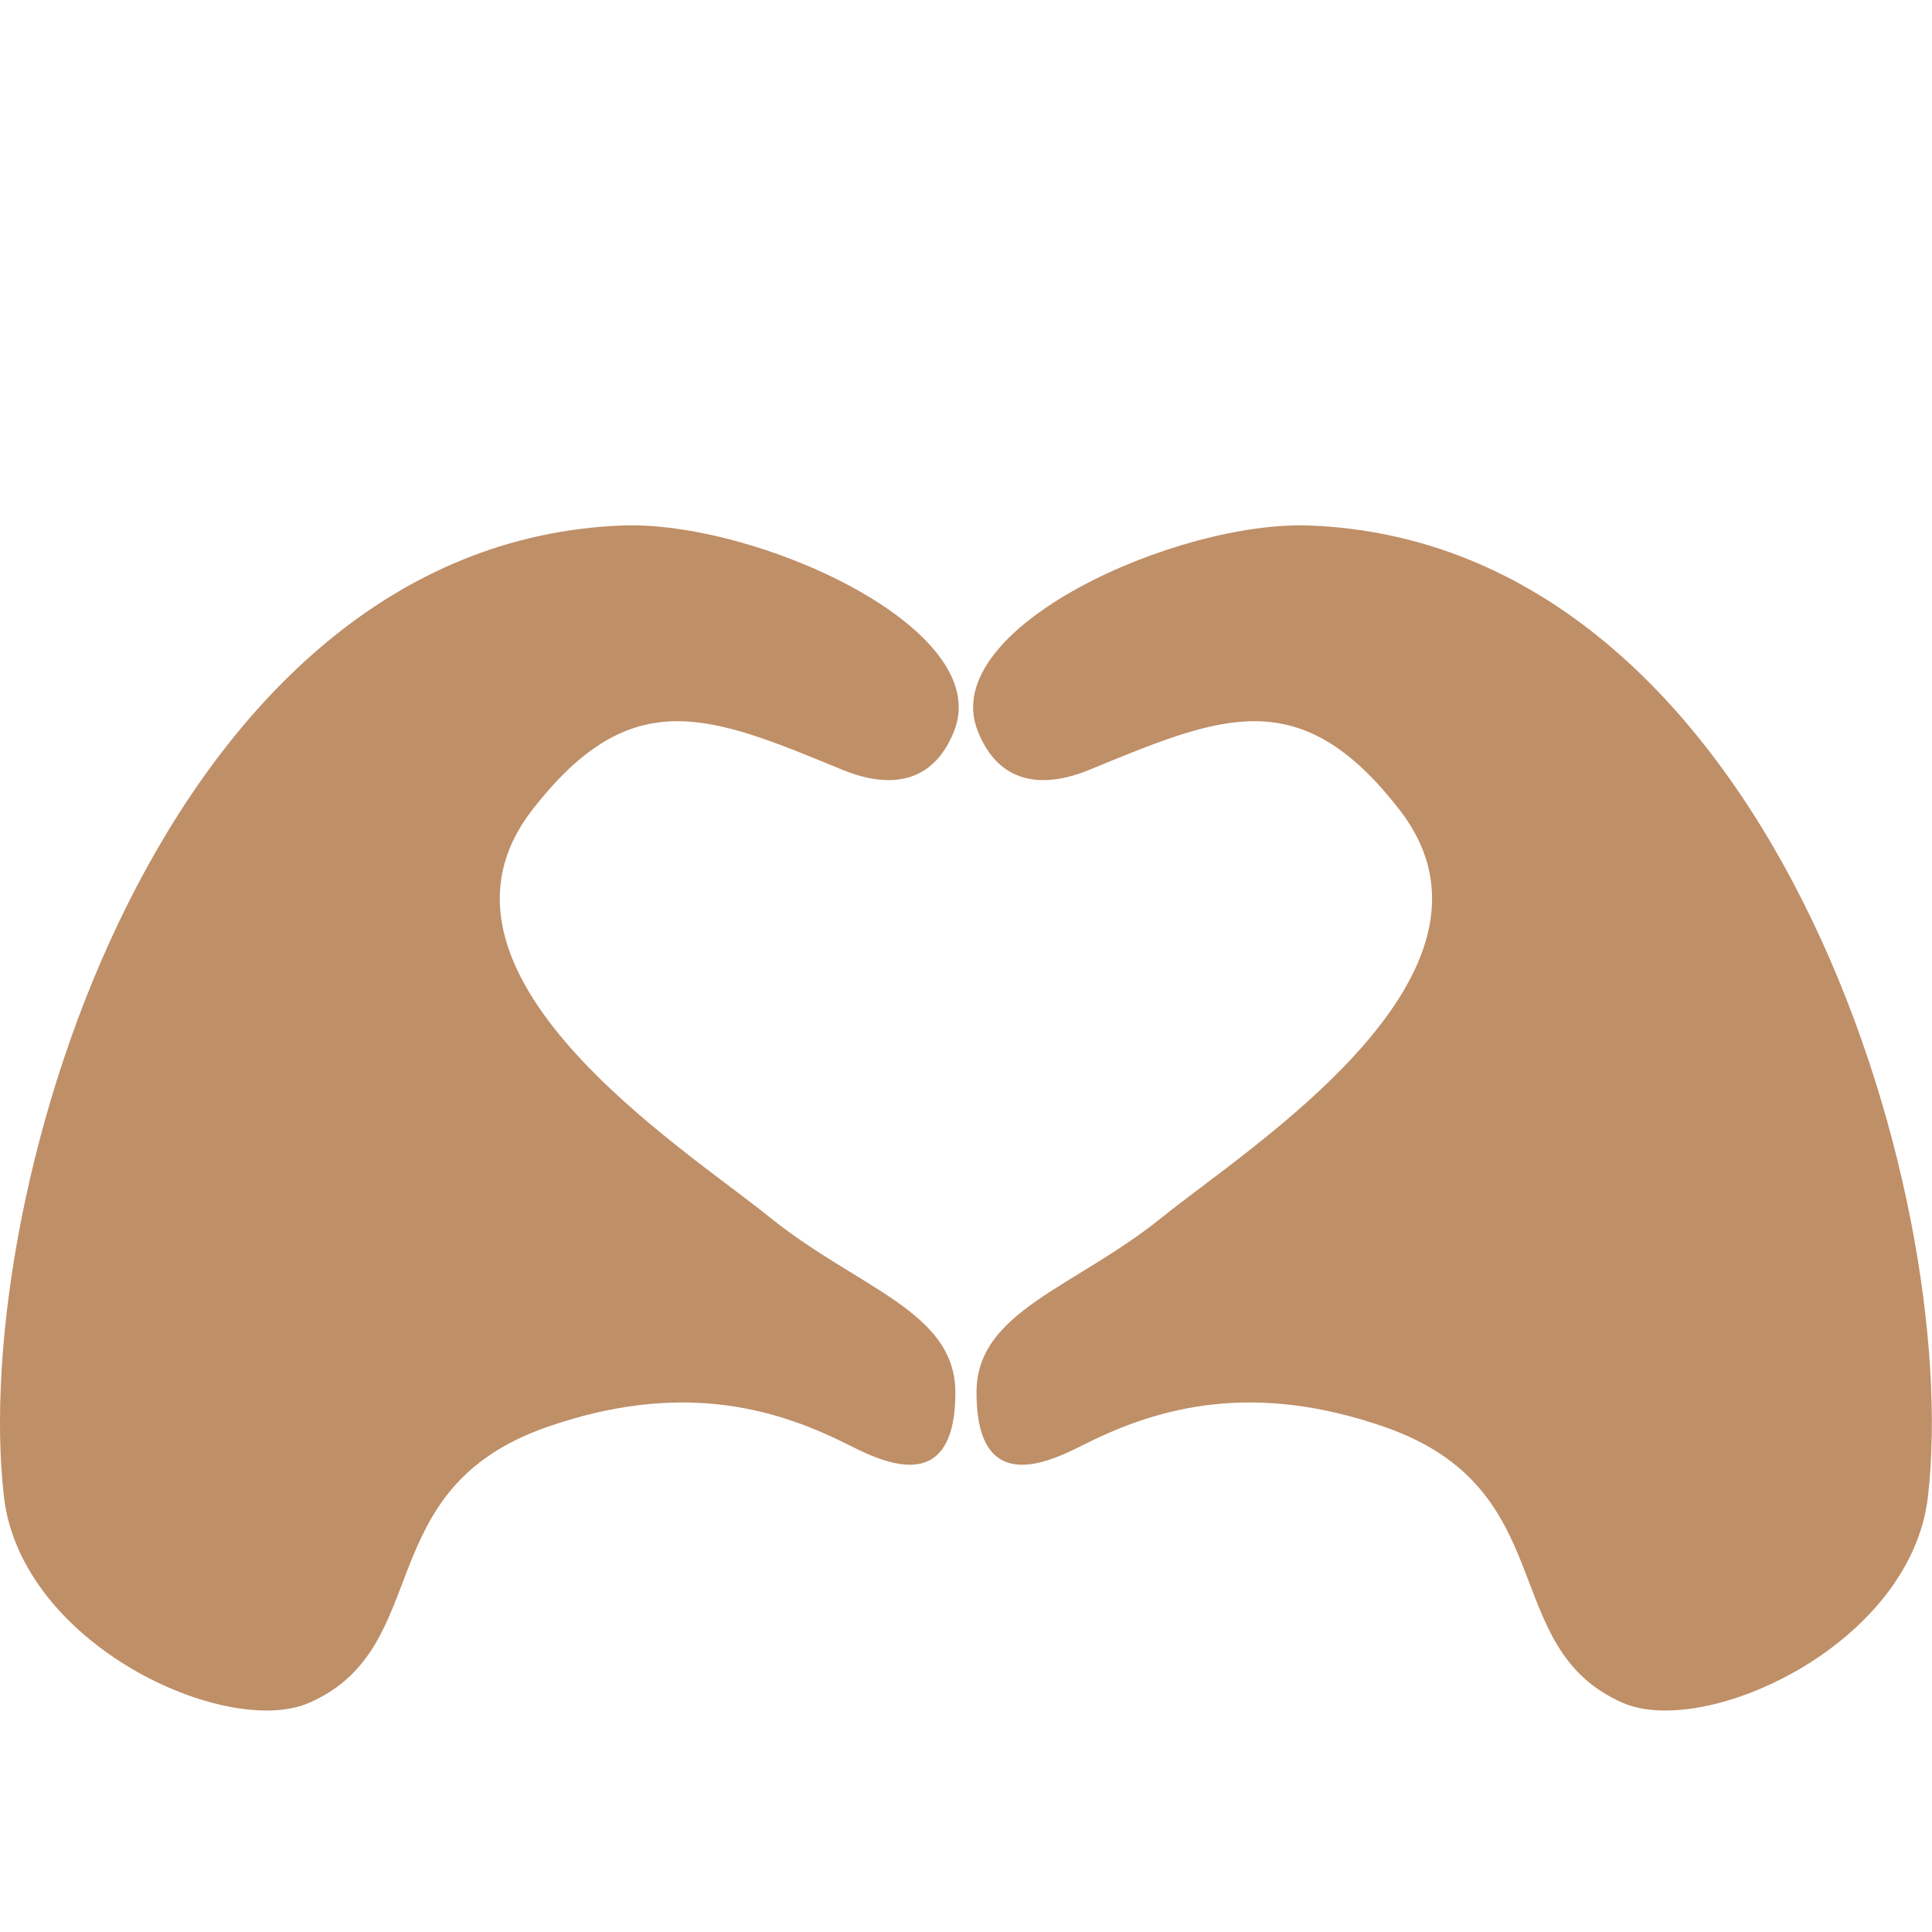
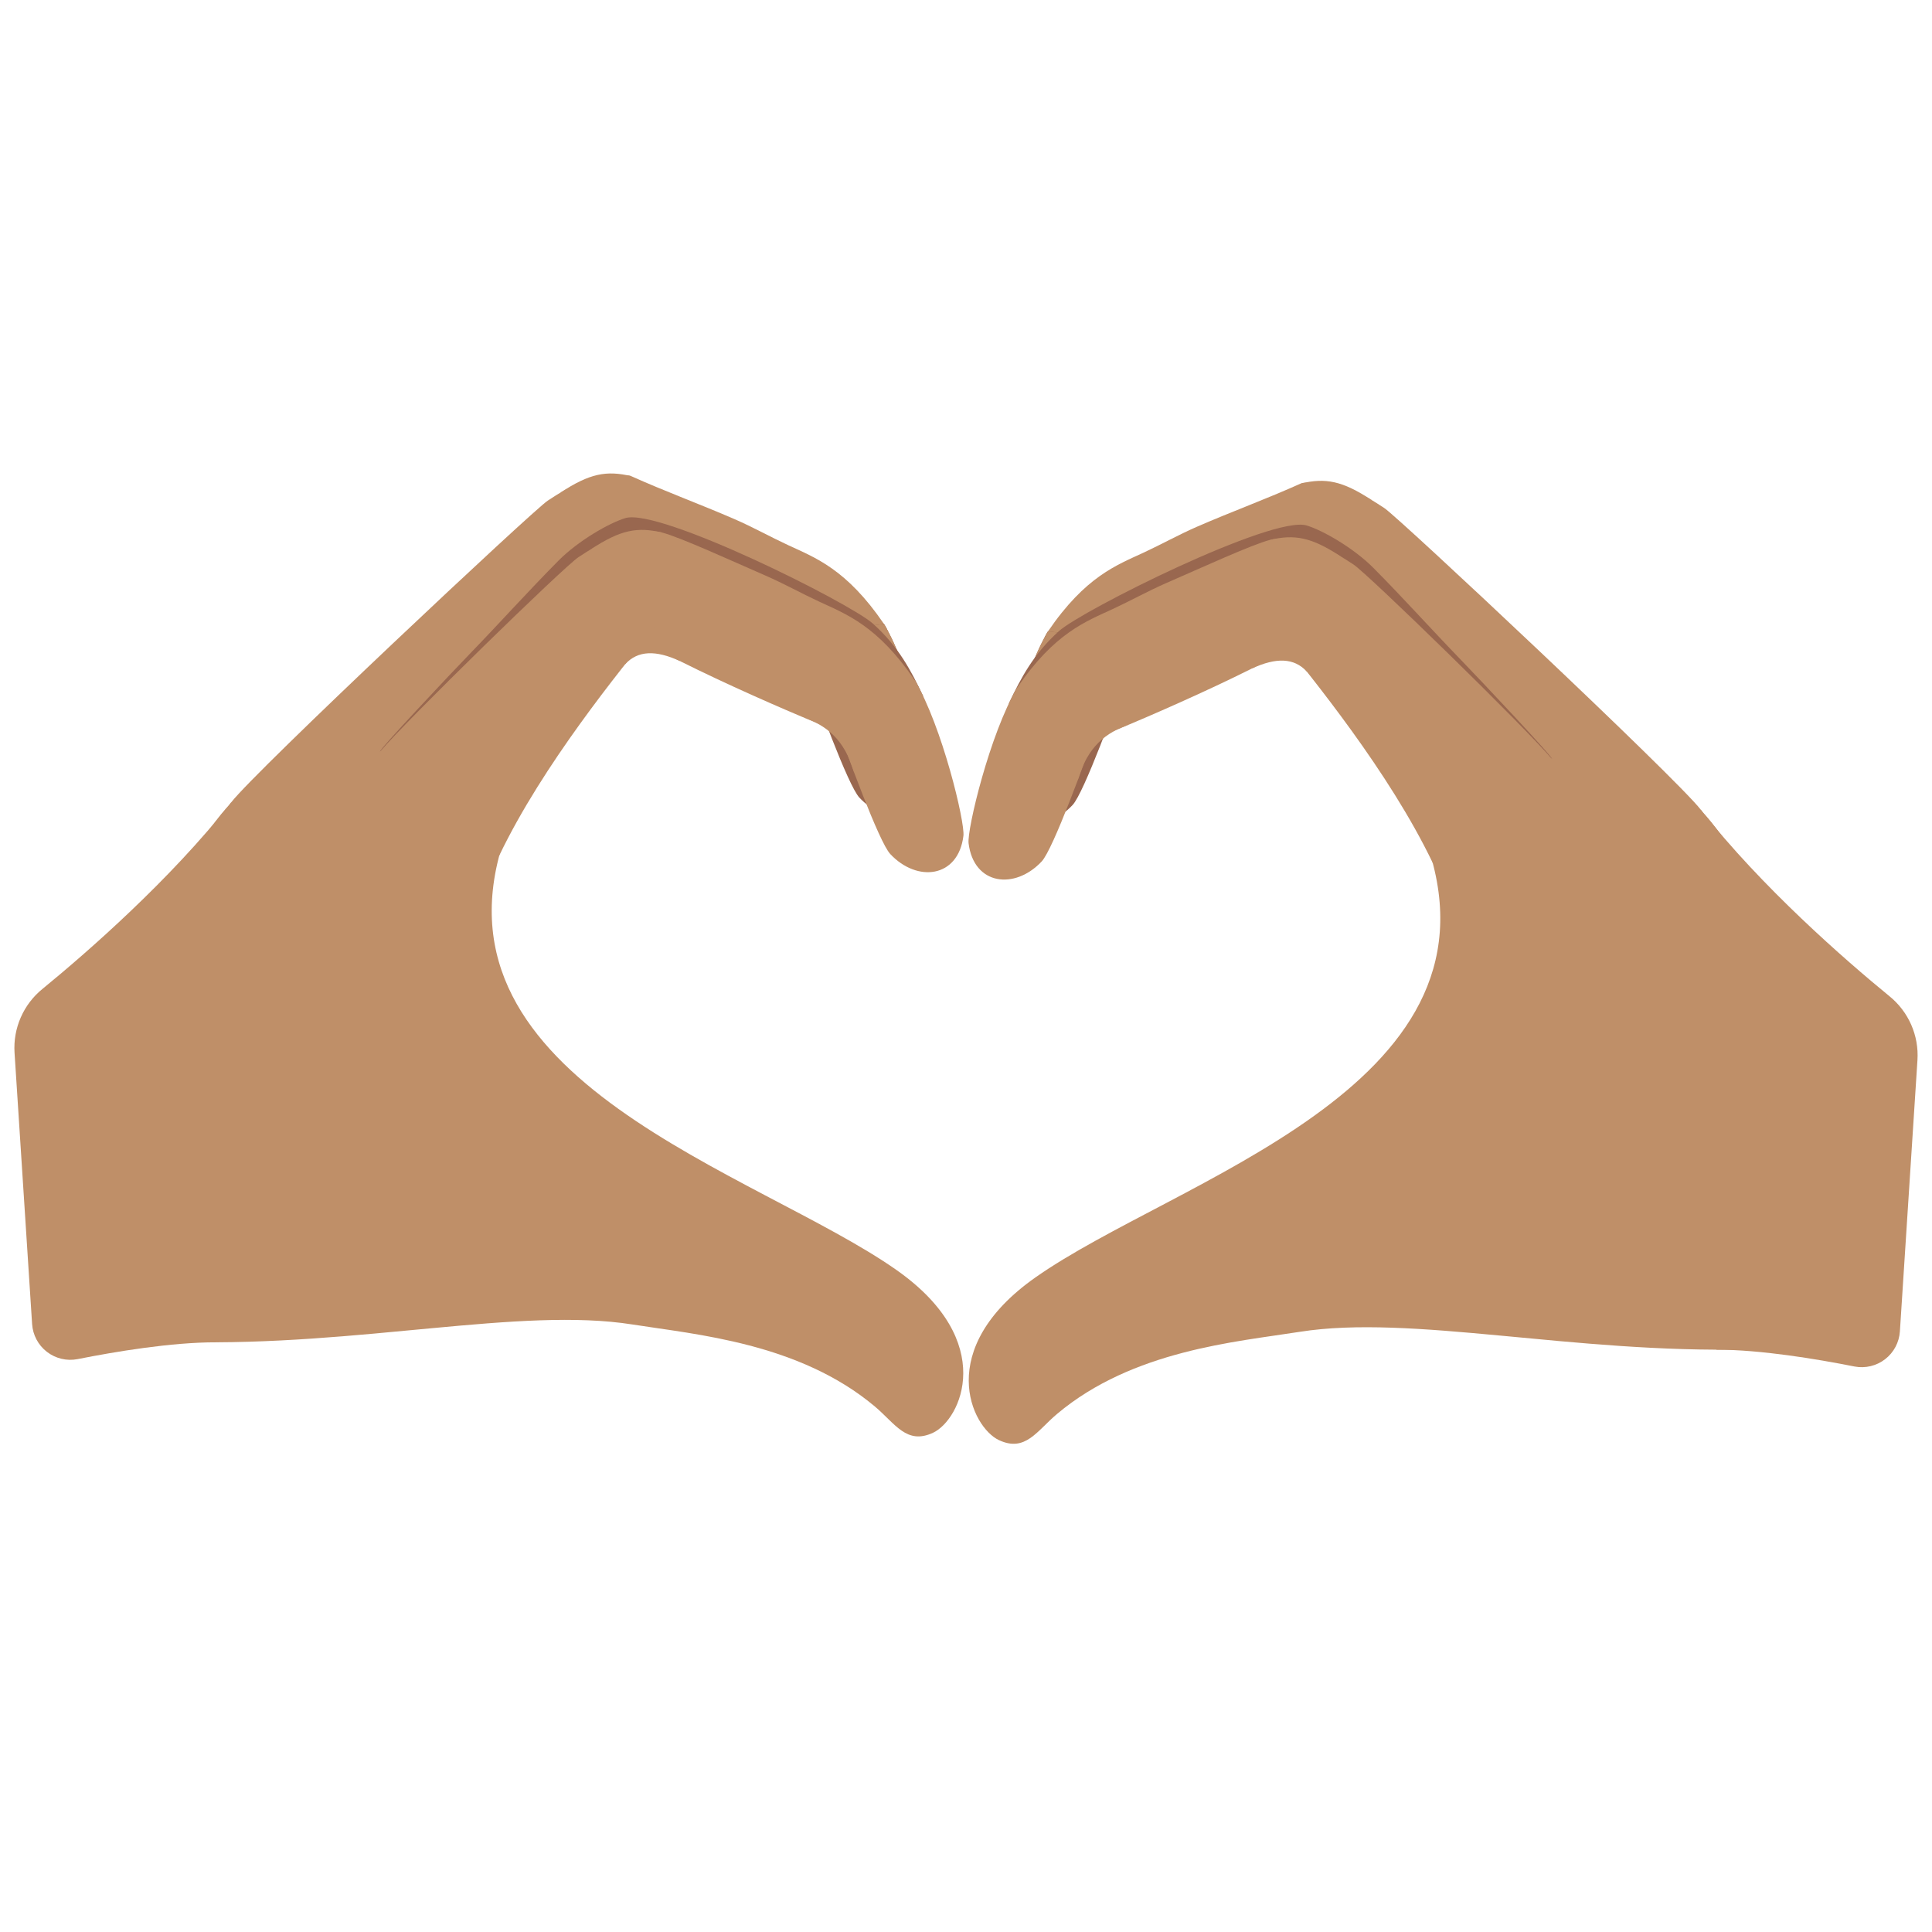
<svg xmlns="http://www.w3.org/2000/svg" width="128px" height="128px" version="1.1" xml:space="preserve" style="fill-rule:evenodd;clip-rule:evenodd;stroke-linejoin:round;stroke-miterlimit:2;">
-   <g transform="matrix(1,0,0,1,0.695692,0)">
-     <path d="M92.038,53.667C85.449,45.153 80.267,47.383 71.503,50.993C68.429,52.26 65.48,51.999 64.074,48.412C61.406,41.604 77.288,34.472 86.093,34.817C116.51,36.009 129.301,78.997 127.042,99.109C125.934,108.979 112.267,115.219 106.797,112.809C98.435,109.126 102.901,98.67 91.048,94.542C82.308,91.498 76.068,93.241 71.286,95.624C69.201,96.663 64,99.483 64,92.254C64,86.846 70.497,85.346 76.334,80.62C82.021,76.016 100.399,64.471 92.038,53.667Z" style="fill:#bf8f68;" />
+   <g id="Ebene1" transform="matrix(0.9984,0.0565416,-0.0565416,0.9984,2.97998,-8.49899)">
+     <g transform="matrix(1.07581,-7.1371e-18,7.1371e-18,1.07581,14.4213,4.74205)">
+       <path d="M94.5,80.646C97.24,80.49 100.71,80.869 103.059,81.199C103.729,81.289 104.405,81.086 104.916,80.643C105.427,80.2 105.722,79.559 105.728,78.883C105.767,74.569 105.831,66.258 105.863,62.143C105.875,60.624 105.148,59.194 103.915,58.307C101.06,56.229 95.691,52.059 91.669,47.498" style="fill:#bf8f68;" />
+     </g>
+     <g transform="matrix(1.07342,-0.0716813,0.0716813,1.07342,-7.27445,0.261604)">
+       <path d="M83.725,38.661C81.608,39.588 79.434,40.356 77.309,41.255C76.185,41.731 75.108,42.319 73.995,42.822C72.328,43.575 70.398,44.254 68.061,47.606C67.071,49.025 68.153,50.513 69.525,50.928C70.499,51.222 71.615,51.098 72.583,50.837C73.84,50.498 84.489,46.021 85.983,44.581C87.12,43.485 87.421,40.848 86.377,39.575C85.782,38.849 84.75,38.569 83.846,38.63" style="fill:#bf8f68;" />
+     </g>
+     <g transform="matrix(1.07342,-0.0716813,0.0716813,1.07342,-7.27445,0.261604)">
+       <path d="M68.061,47.606C66.353,50.413 64.876,56.312 64.971,57.155C65.264,59.749 67.79,60.071 69.464,58.32C70.17,57.582 72.209,52.162 72.947,50.091C73.211,49.349 72.485,49.002 72.36,48.218" style="fill:#99674f;" />
+     </g>
+     <g transform="matrix(1.07342,-0.0716813,0.0716813,1.07342,-7.27445,0.261604)">
+       <path d="M68.061,47.606C66.353,50.413 64.876,56.312 64.971,57.155C65.264,59.749 67.312,57.18 68.986,55.429C69.149,55.259 72.38,51.683 72.947,50.091C73.211,49.349 72.485,49.002 72.36,48.218" style="fill:#bf8f68;" />
+     </g>
+     <g transform="matrix(1.07342,-0.0716813,0.0716813,1.07342,-7.27445,0.261604)">
+       <path d="M108.145,59C106.655,57.029 89.717,40.805 88.842,40.226C88.192,39.796 87.55,39.345 86.778,39.165C85.625,38.895 84.302,39.372 83.985,40.604C83.824,41.232 83.973,41.868 84.136,42.477C84.306,43.117 83.727,44.015 84.136,44.534C86.249,47.217 90.908,53.018 93.54,58.651C93.567,58.709 101.582,60.981 102.876,59.518C103.464,58.853 109.083,60.239 108.145,59Z" style="fill:#bf8f68;" />
+     </g>
+     <g transform="matrix(1.07342,-0.0716813,0.0716813,1.07342,-6.82407,0.0773003)">
+       <path d="M74.466,50.104C73.115,50.564 71.938,51.369 71.303,53.489L71.577,51.276L72.115,50.452L72.721,50.273L73.118,50.494L74.466,50.104Z" style="fill:#bf8f68;" />
+     </g>
+     <g transform="matrix(1.07342,-0.0716813,0.0716813,1.07342,-9.10574,4.10855)">
+       <path d="M67.532,48.584C68.3,47.002 69.081,45.548 70.664,44.151C72.109,42.875 83.885,37.141 85.987,37.797C86.979,38.106 88.874,39.221 90.073,40.453C91.886,42.317 93.611,44.28 95.4,46.166C96.613,47.444 101.086,52.29 100.948,52.332C100.948,52.332 99.52,51.488 99.288,51.428C98.356,51.187 97.442,50.781 96.587,50.341C95.752,49.912 94.992,49.36 94.223,48.826C93.386,48.246 92.523,47.706 91.74,47.052C90.362,45.9 89.049,44.602 87.505,43.669C86.822,43.257 86.025,42.887 85.224,42.803C84.092,42.683 82.941,43.083 81.916,43.524C80.099,44.306 78.423,45.366 76.625,46.187C74.28,47.257 71.653,48.004 69.598,49.618" style="fill:#99674f;" />
+     </g>
+     <g transform="matrix(1.07342,-0.0716813,0.0716813,1.07342,-7.27445,0.261604)">
+       <path d="M83.725,38.661C85.236,38.324 86.265,38.511 88.079,39.732" style="fill:#bf8f68;" />
+     </g>
+     <g transform="matrix(1.07342,-0.0716813,0.0716813,1.07342,-8.02511,0.747875)">
+       <path d="M86.628,46.384L88.358,45.56L87.029,44.13L83.268,44.684L83.268,46.161C84.758,45.495 85.851,45.531 86.628,46.384Z" style="fill:#bf8f68;" />
+     </g>
+     <g transform="matrix(1.07581,-7.1371e-18,7.1371e-18,1.07581,14.4213,4.74205)">
+       <path d="M75.064,50.843C80.708,65.319 60.618,72.063 52.391,78.571C46.39,83.318 48.967,88.01 50.715,88.706C52.382,89.369 53.005,88.011 54.198,86.887C58.63,82.712 64.948,81.838 68.819,81C75.664,79.518 85.645,81.394 96.521,80.512C98.296,80.368 96.188,68.963 96.589,67.237C97.146,64.836 97.376,62.381 97.26,59.923C97.185,58.322 97.115,56.574 96.521,55.067C95.636,52.82 93.715,49.573 92.039,47.889C88.516,44.351 86.279,47.854 82.408,44.949C80.123,43.235 72.428,44.08 75.064,50.843Z" style="fill:#bf8f68;" />
+     </g>
+     <g transform="matrix(1.07342,-0.0716813,0.0716813,1.07342,-9.10574,4.10855)">
+       <path d="M83.725,38.661C82.599,38.941 79.434,40.356 77.309,41.255C76.185,41.731 75.108,42.319 73.995,42.822C72.328,43.575 70.398,44.254 68.061,47.606C67.071,49.025 68.153,50.513 69.525,50.928C70.499,51.222 71.615,51.098 72.583,50.837C73.84,50.498 84.489,46.021 85.983,44.581C87.12,43.485 87.421,40.848 86.377,39.575C85.782,38.849 84.633,38.436 83.725,38.661Z" style="fill:#bf8f68;" />
+     </g>
+     <g transform="matrix(1.07342,-0.0716813,0.0716813,1.07342,-9.10574,4.10855)">
+       <path d="M68.061,47.606C66.353,50.413 64.876,56.312 64.971,57.155C65.264,59.749 67.79,60.071 69.464,58.32C70.17,57.582 72.209,52.162 72.947,50.091C73.211,49.349 72.485,49.002 72.36,48.218" style="fill:#bf8f68;" />
+     </g>
+     <g transform="matrix(1.07342,-0.0716813,0.0716813,1.07342,-9.10574,4.10855)">
+       <path d="M100.948,52.332C99.381,50.422 89.717,40.805 88.842,40.226C88.192,39.796 87.55,39.345 86.778,39.165C85.625,38.895 84.302,39.372 83.985,40.604C83.824,41.232 83.973,41.868 84.136,42.477C84.306,43.117 83.727,44.015 84.136,44.534C86.249,47.217 90.908,53.018 93.54,58.651C93.567,58.709 98.797,56.557 100.091,55.094C100.679,54.429 101.324,52.791 100.948,52.332Z" style="fill:#bf8f68;" />
+     </g>
+     <g transform="matrix(1.07342,-0.0716813,0.0716813,1.07342,-8.65536,3.92425)">
+       <path d="M74.466,50.104C73.115,50.564 71.938,51.369 71.303,53.489L71.577,51.276L72.115,50.452L72.721,50.273L73.118,50.494L74.466,50.104Z" style="fill:#bf8f68;" />
+     </g>
+     <g transform="matrix(1.07342,-0.0716813,0.0716813,1.07342,-9.10574,4.10855)">
+       <path d="M83.725,38.661C85.236,38.324 86.265,38.511 88.079,39.732" style="fill:#bf8f68;" />
+     </g>
+     <g transform="matrix(1.07342,-0.0716813,0.0716813,1.07342,-9.8564,4.59482)">
+       <path d="M86.628,46.384L88.358,45.56L87.029,44.13L83.268,44.684L83.268,46.161C84.758,45.495 85.851,45.531 86.628,46.384Z" style="fill:#bf8f68;" />
+     </g>
  </g>
-   <g transform="matrix(-1,0,0,1,127.295,0)">
-     <path d="M92.038,53.667C85.449,45.153 80.267,47.383 71.503,50.993C68.429,52.26 65.48,51.999 64.074,48.412C61.406,41.604 77.288,34.472 86.093,34.817C116.51,36.009 129.301,78.997 127.042,99.109C125.934,108.979 112.267,115.219 106.797,112.809C98.435,109.126 102.901,98.67 91.048,94.542C82.308,91.498 76.068,93.241 71.286,95.624C69.201,96.663 64,99.483 64,92.254C64,86.846 70.497,85.346 76.334,80.62C82.021,76.016 100.399,64.471 92.038,53.667Z" style="fill:#bf8f68;" />
+   <g id="Ebene11" transform="matrix(-0.9984,0.0565416,0.0565416,0.9984,125.02,-8.96584)">
+     <g transform="matrix(1.07581,-7.1371e-18,7.1371e-18,1.07581,14.4201,4.72064)">
+       <path d="M94.5,80.646C97.24,80.49 100.71,80.869 103.059,81.199C103.729,81.289 104.405,81.086 104.916,80.643C105.427,80.2 105.722,79.559 105.728,78.883C105.767,74.569 105.831,66.258 105.863,62.143C105.875,60.624 105.148,59.194 103.915,58.307C101.06,56.229 95.691,52.059 91.669,47.498" style="fill:#bf8f68;" />
+     </g>
+     <g transform="matrix(1.07342,-0.0716813,0.0716813,1.07342,-7.27566,0.240194)">
+       <path d="M83.725,38.661C81.608,39.588 79.434,40.356 77.309,41.255C76.185,41.731 75.108,42.319 73.995,42.822C72.328,43.575 70.398,44.254 68.061,47.606C67.071,49.025 68.153,50.513 69.525,50.928C70.499,51.222 71.615,51.098 72.583,50.837C73.84,50.498 84.489,46.021 85.983,44.581C87.12,43.485 87.421,40.848 86.377,39.575C85.782,38.849 84.75,38.569 83.846,38.63" style="fill:#bf8f68;" />
+     </g>
+     <g transform="matrix(1.07342,-0.0716813,0.0716813,1.07342,-7.27566,0.240194)">
+       <path d="M68.061,47.606C66.353,50.413 64.876,56.312 64.971,57.155C65.264,59.749 67.79,60.071 69.464,58.32C70.17,57.582 72.209,52.162 72.947,50.091C73.211,49.349 72.485,49.002 72.36,48.218" style="fill:#99674f;" />
+     </g>
+     <g transform="matrix(1.07342,-0.0716813,0.0716813,1.07342,-7.27566,0.240194)">
+       <path d="M68.061,47.606C66.353,50.413 64.876,56.312 64.971,57.155C65.264,59.749 67.312,57.18 68.986,55.429C69.149,55.259 72.38,51.683 72.947,50.091C73.211,49.349 72.485,49.002 72.36,48.218" style="fill:#bf8f68;" />
+     </g>
+     <g transform="matrix(1.07342,-0.0716813,0.0716813,1.07342,-7.27566,0.240194)">
+       <path d="M108.145,59C106.655,57.029 89.717,40.805 88.842,40.226C88.192,39.796 87.55,39.345 86.778,39.165C85.625,38.895 84.302,39.372 83.985,40.604C83.824,41.232 83.973,41.868 84.136,42.477C84.306,43.117 83.727,44.015 84.136,44.534C86.249,47.217 90.908,53.018 93.54,58.651C93.567,58.709 101.582,60.981 102.876,59.518C103.464,58.853 109.083,60.239 108.145,59Z" style="fill:#bf8f68;" />
+     </g>
+     <g transform="matrix(1.07342,-0.0716813,0.0716813,1.07342,-6.82529,0.0558903)">
+       <path d="M74.466,50.104C73.115,50.564 71.938,51.369 71.303,53.489L71.577,51.276L72.115,50.452L72.721,50.273L73.118,50.494L74.466,50.104Z" style="fill:#bf8f68;" />
+     </g>
+     <g transform="matrix(1.07342,-0.0716813,0.0716813,1.07342,-9.10695,4.08714)">
+       <path d="M67.532,48.584C68.3,47.002 69.081,45.548 70.664,44.151C72.109,42.875 83.885,37.141 85.987,37.797C86.979,38.106 88.874,39.221 90.073,40.453C91.886,42.317 93.611,44.28 95.4,46.166C96.613,47.444 101.086,52.29 100.948,52.332C100.948,52.332 99.52,51.488 99.288,51.428C98.356,51.187 97.442,50.781 96.587,50.341C95.752,49.912 94.992,49.36 94.223,48.826C93.386,48.246 92.523,47.706 91.74,47.052C90.362,45.9 89.049,44.602 87.505,43.669C86.822,43.257 86.025,42.887 85.224,42.803C84.092,42.683 82.941,43.083 81.916,43.524C80.099,44.306 78.423,45.366 76.625,46.187C74.28,47.257 71.653,48.004 69.598,49.618" style="fill:#99674f;" />
+     </g>
+     <g transform="matrix(1.07342,-0.0716813,0.0716813,1.07342,-7.27566,0.240194)">
+       <path d="M83.725,38.661C85.236,38.324 86.265,38.511 88.079,39.732" style="fill:#bf8f68;" />
+     </g>
+     <g transform="matrix(1.07342,-0.0716813,0.0716813,1.07342,-8.02632,0.726465)">
+       <path d="M86.628,46.384L88.358,45.56L87.029,44.13L83.268,44.684L83.268,46.161C84.758,45.495 85.851,45.531 86.628,46.384Z" style="fill:#bf8f68;" />
+     </g>
+     <g transform="matrix(1.07581,-7.1371e-18,7.1371e-18,1.07581,14.4201,4.72064)">
+       <path d="M75.064,50.843C80.708,65.319 60.618,72.063 52.391,78.571C46.39,83.318 48.967,88.01 50.715,88.706C52.382,89.369 53.005,88.011 54.198,86.887C58.63,82.712 64.948,81.838 68.819,81C75.664,79.518 85.645,81.394 96.521,80.512C98.296,80.368 96.188,68.963 96.589,67.237C97.146,64.836 97.376,62.381 97.26,59.923C97.185,58.322 97.115,56.574 96.521,55.067C95.636,52.82 93.715,49.573 92.039,47.889C88.516,44.351 86.279,47.854 82.408,44.949C80.123,43.235 72.428,44.08 75.064,50.843Z" style="fill:#bf8f68;" />
+     </g>
+     <g transform="matrix(1.07342,-0.0716813,0.0716813,1.07342,-9.10695,4.08714)">
+       <path d="M83.725,38.661C82.599,38.941 79.434,40.356 77.309,41.255C76.185,41.731 75.108,42.319 73.995,42.822C72.328,43.575 70.398,44.254 68.061,47.606C67.071,49.025 68.153,50.513 69.525,50.928C70.499,51.222 71.615,51.098 72.583,50.837C73.84,50.498 84.489,46.021 85.983,44.581C87.12,43.485 87.421,40.848 86.377,39.575C85.782,38.849 84.633,38.436 83.725,38.661Z" style="fill:#bf8f68;" />
+     </g>
+     <g transform="matrix(1.07342,-0.0716813,0.0716813,1.07342,-9.10695,4.08714)">
+       <path d="M68.061,47.606C66.353,50.413 64.876,56.312 64.971,57.155C65.264,59.749 67.79,60.071 69.464,58.32C70.17,57.582 72.209,52.162 72.947,50.091C73.211,49.349 72.485,49.002 72.36,48.218" style="fill:#bf8f68;" />
+     </g>
+     <g transform="matrix(1.07342,-0.0716813,0.0716813,1.07342,-9.10695,4.08714)">
+       <path d="M100.948,52.332C99.381,50.422 89.717,40.805 88.842,40.226C88.192,39.796 87.55,39.345 86.778,39.165C85.625,38.895 84.302,39.372 83.985,40.604C83.824,41.232 83.973,41.868 84.136,42.477C84.306,43.117 83.727,44.015 84.136,44.534C86.249,47.217 90.908,53.018 93.54,58.651C93.567,58.709 98.797,56.557 100.091,55.094C100.679,54.429 101.324,52.791 100.948,52.332Z" style="fill:#bf8f68;" />
+     </g>
+     <g transform="matrix(1.07342,-0.0716813,0.0716813,1.07342,-8.65657,3.90284)">
+       <path d="M74.466,50.104C73.115,50.564 71.938,51.369 71.303,53.489L71.577,51.276L72.115,50.452L72.721,50.273L73.118,50.494L74.466,50.104Z" style="fill:#bf8f68;" />
+     </g>
+     <g transform="matrix(1.07342,-0.0716813,0.0716813,1.07342,-9.10695,4.08714)">
+       <path d="M83.725,38.661C85.236,38.324 86.265,38.511 88.079,39.732" style="fill:#bf8f68;" />
+     </g>
+     <g transform="matrix(1.07342,-0.0716813,0.0716813,1.07342,-9.85761,4.57341)">
+       <path d="M86.628,46.384L88.358,45.56L87.029,44.13L83.268,44.684L83.268,46.161C84.758,45.495 85.851,45.531 86.628,46.384Z" style="fill:#bf8f68;" />
+     </g>
  </g>
</svg>
